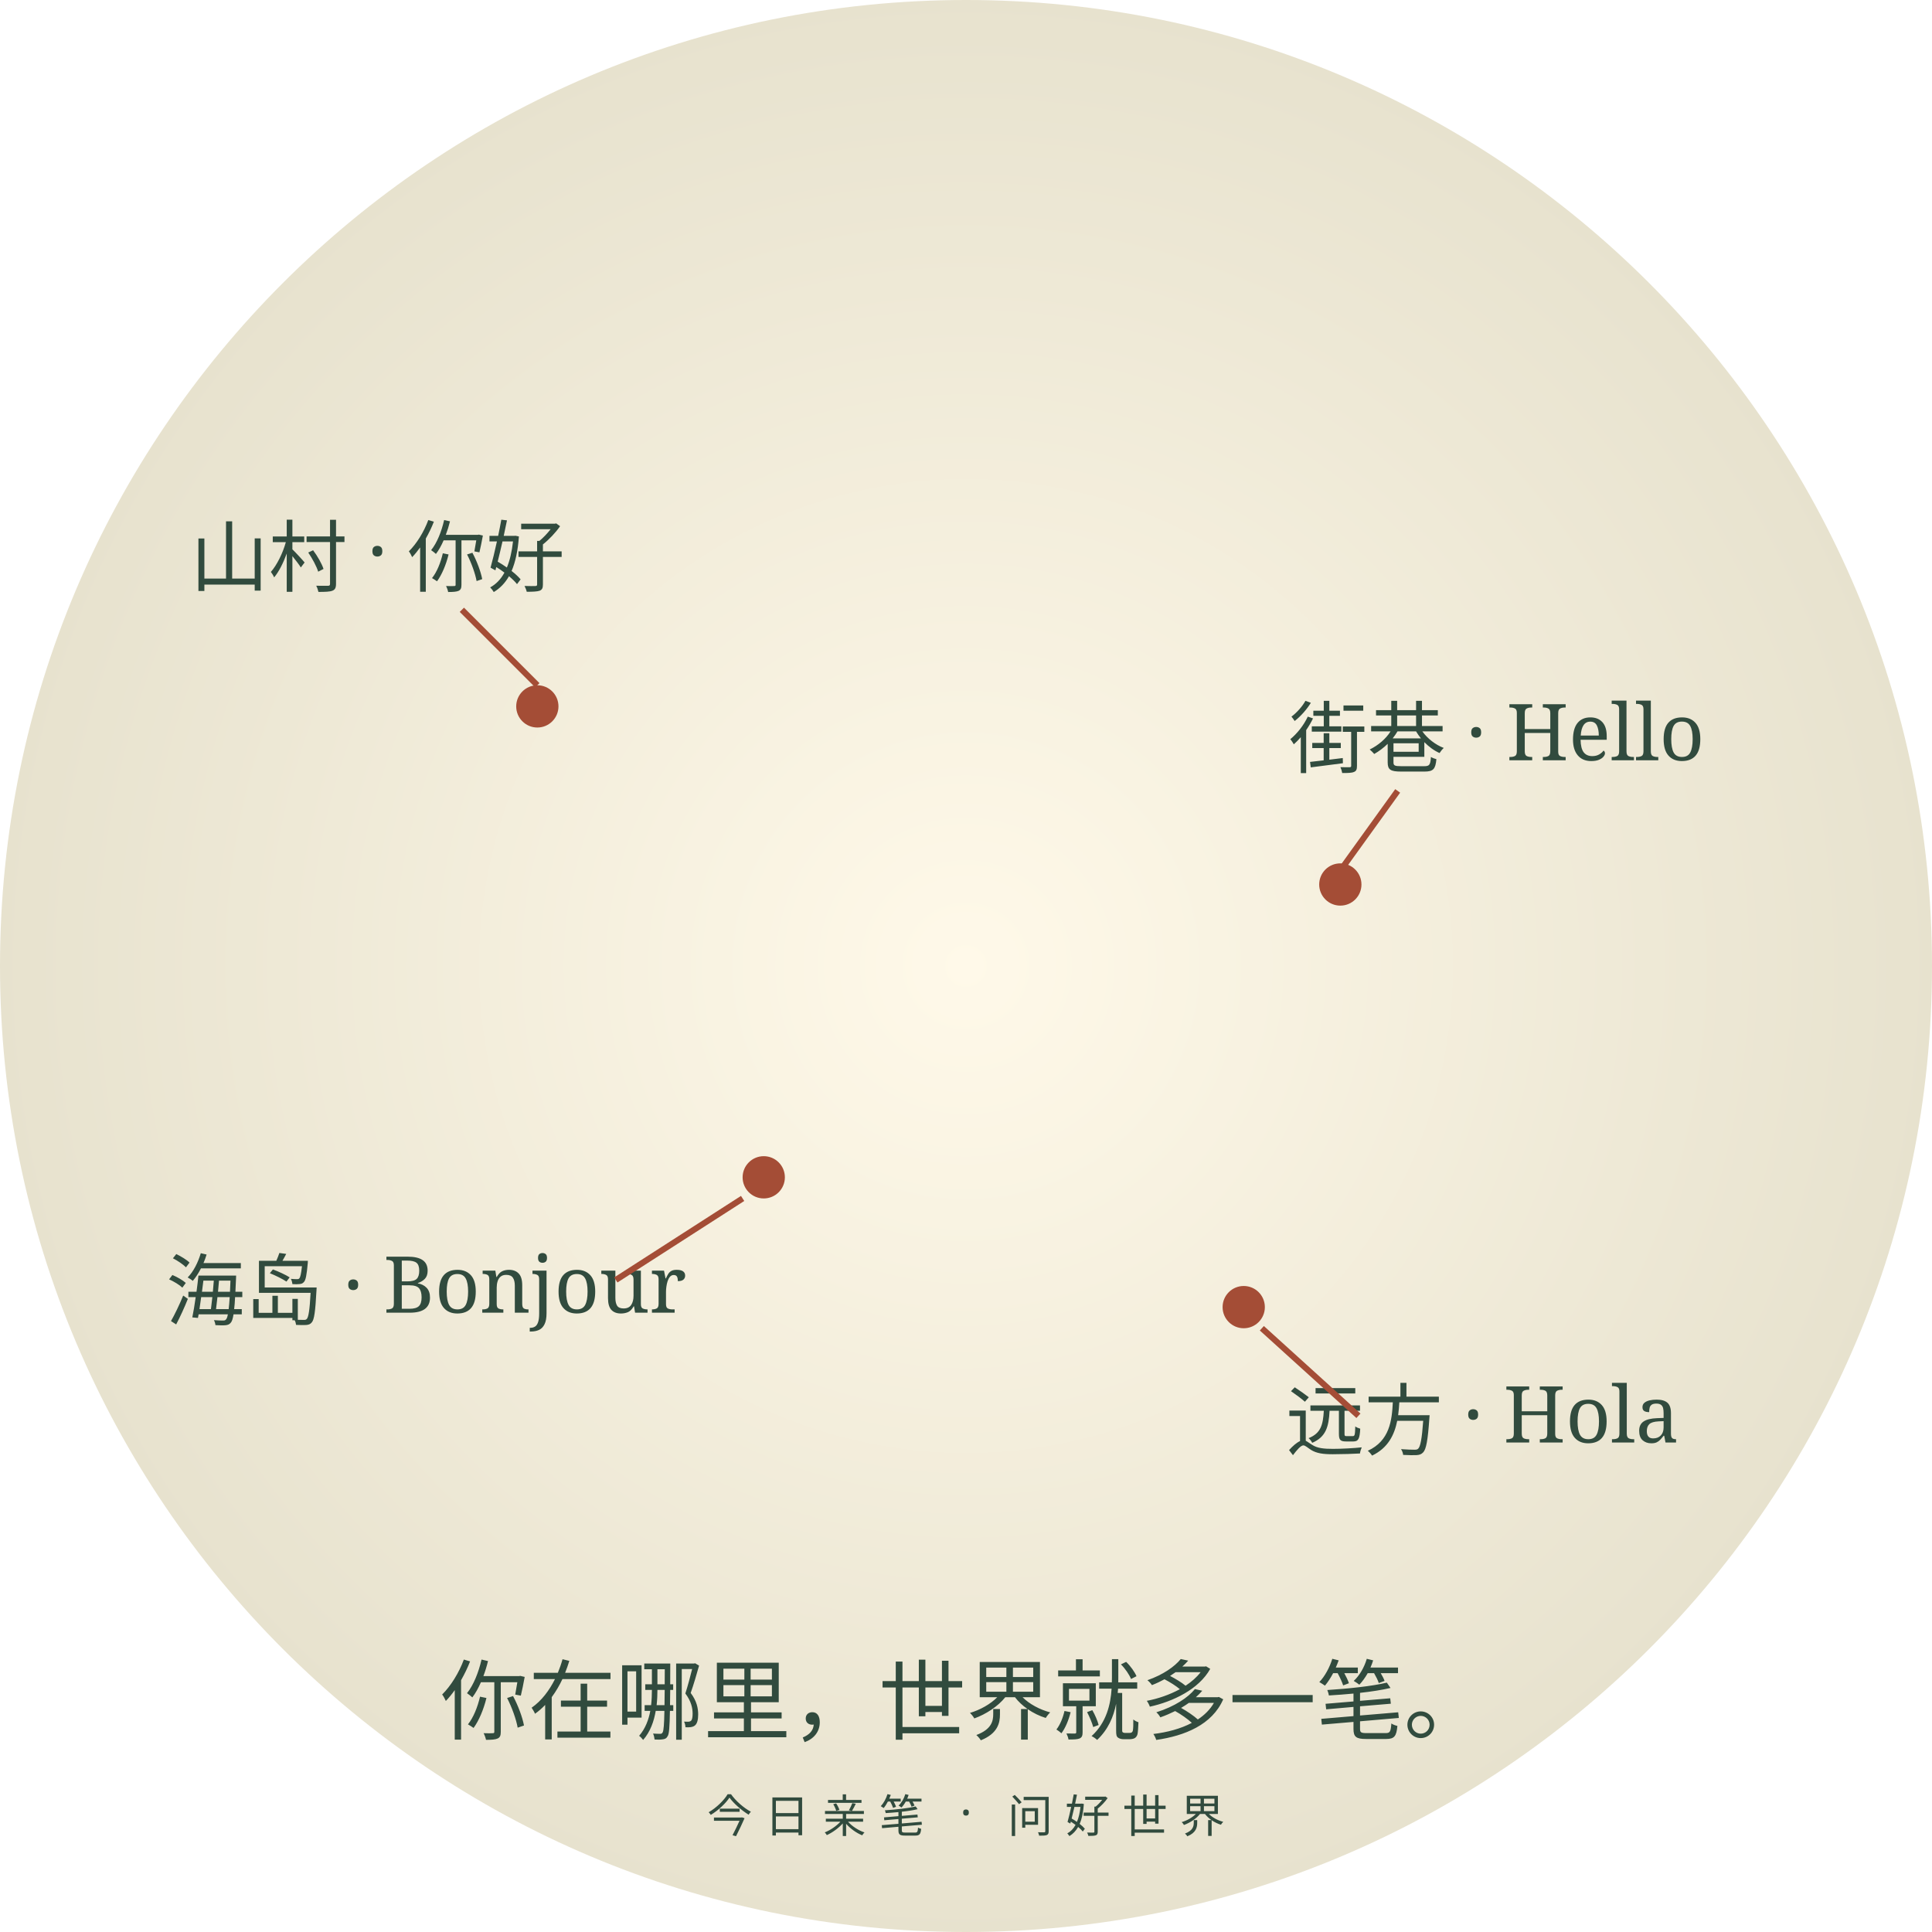
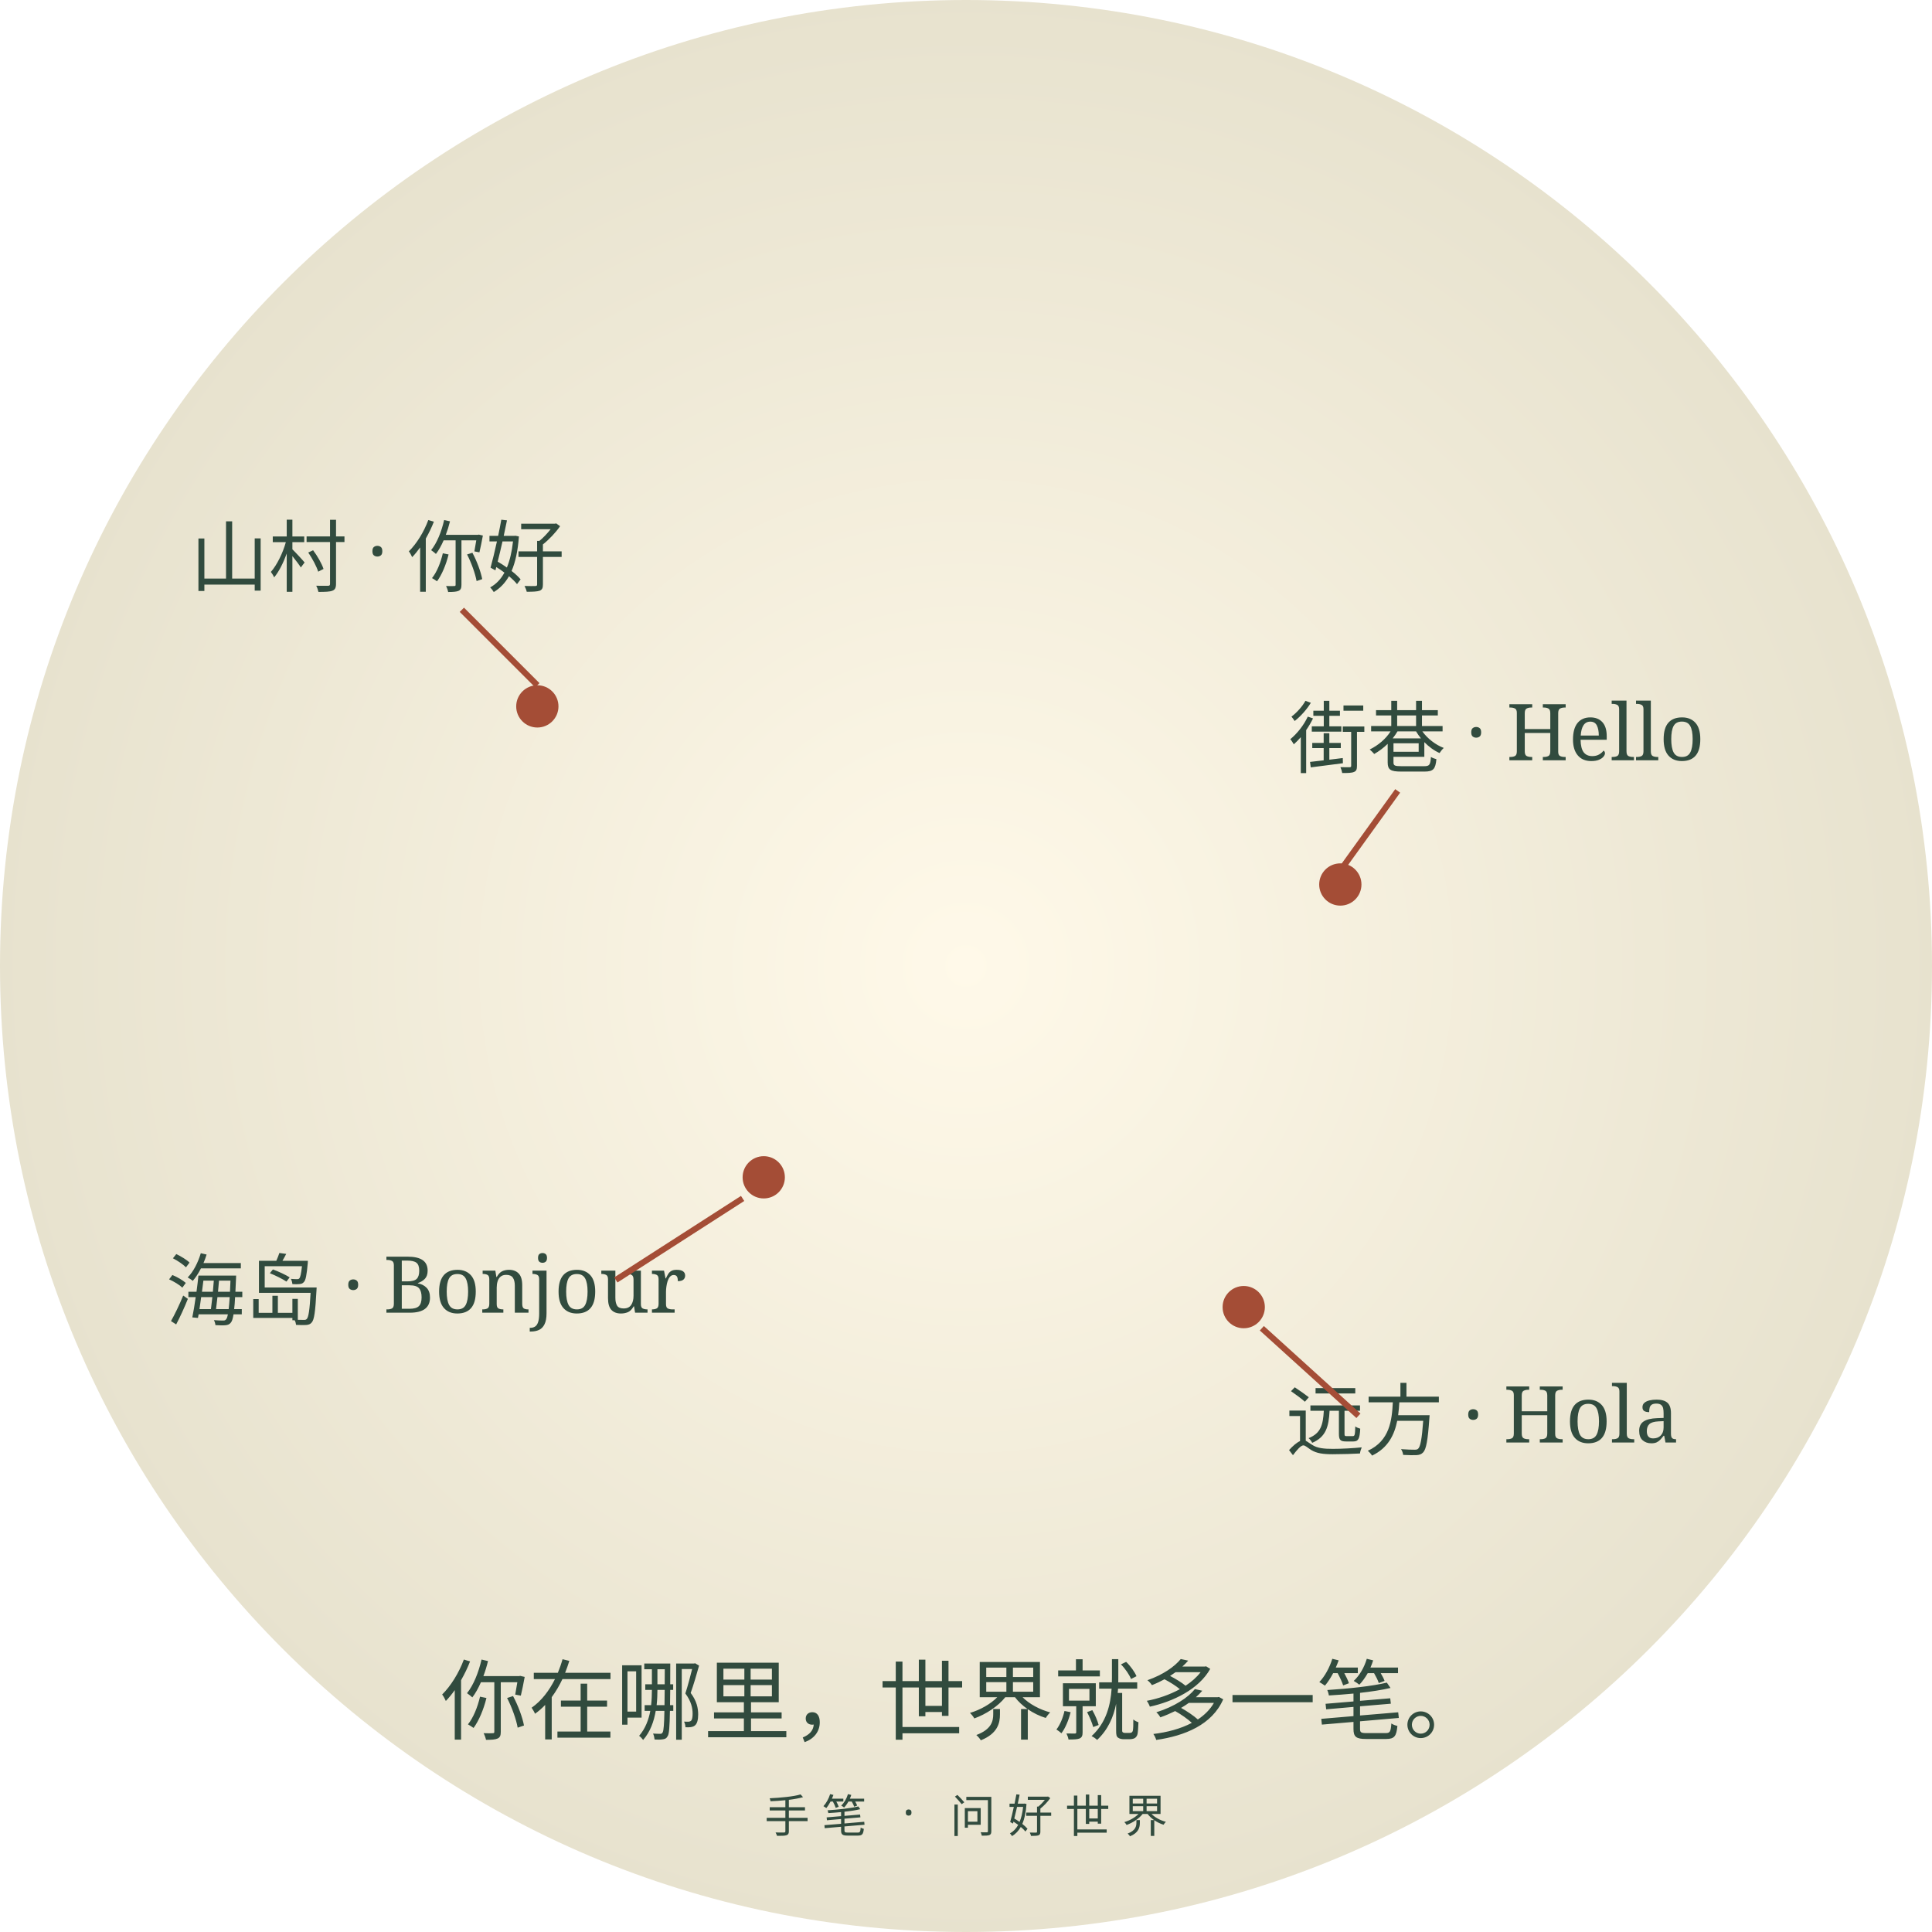
<svg xmlns="http://www.w3.org/2000/svg" viewBox="0 0 640 640" role="img" aria-labelledby="title desc">
  <defs>
    <radialGradient id="paper">
      <stop stop-color="#fff9e9" />
      <stop offset="1" stop-color="#e7e2ce" />
    </radialGradient>
  </defs>
  <style>.line{fill:none;stroke:#314b3e;stroke-width:3;stroke-linecap:round;stroke-linejoin:round;stroke-dasharray:1500;stroke-dashoffset:1500;animation:write 5s ease forwards}.fine{stroke-width:1.3;opacity:.4}.voices{animation:appear 2s 2s both}text{font-family:KaiTi,serif;fill:#314b3e}@keyframes write{to{stroke-dashoffset:0}}@keyframes appear{from{opacity:0;transform:translateY(8px)}to{opacity:1;transform:translateY(0)}}@media(prefers-reduced-motion:reduce){.line{animation:none;stroke-dashoffset:0}.voices{animation:none}}</style>
  <rect width="640" height="640" rx="320" fill="url(#paper)" />
  <g class="line">
    <path d="M511 324c0 112-83 203-194 204C202 529 113 442 114 328c1-116 86-209 202-211 113-1 200 95 195 207Z" />
    <path class="fine" d="M119 288c117-68 270-70 387 0M120 374c120 53 257 59 383 0M316 119c-117 119-114 291 0 406M319 119c111 115 117 293 0 406M319 119v405" />
    <path d="m154 260 43-36 48 12 20 33-24 33-5 58-34 17-28-55-24-9m161-116 48-15 32 23 54 9 22 43-37 21-12 50-46 6-9 55-30 8-23-63 11-44-37-27m101 143 29-12 33 26-18 24-35-5" />
  </g>
  <g class="voices">
    <g fill="#a44d36">
      <circle cx="178" cy="234" r="7" />
      <circle cx="444" cy="293" r="7" />
      <circle cx="253" cy="390" r="7" />
      <circle cx="412" cy="433" r="7" />
    </g>
    <g font-size="26">
      <text x="63" y="194">山村 · 你好</text>
      <text x="427" y="254">街巷 · Hello</text>
      <text x="55" y="437">海岛 · Bonjour</text>
      <text x="426" y="480">远方 · Hola</text>
    </g>
    <path d="M153 202l25 25m285 35-18 25M204 424l42-27m204 72-32-29" stroke="#a44d36" fill="none" stroke-width="2" />
    <text x="320" y="574" text-anchor="middle" font-size="29">你在哪里，世界就多一笔。</text>
-     <text x="320" y="607" text-anchor="middle" font-size="15" letter-spacing="4">今日亲笔 · 问好世界</text>
+     <text x="320" y="607" text-anchor="middle" font-size="15" letter-spacing="4">手笔 · 问好世界</text>
  </g>
</svg>
